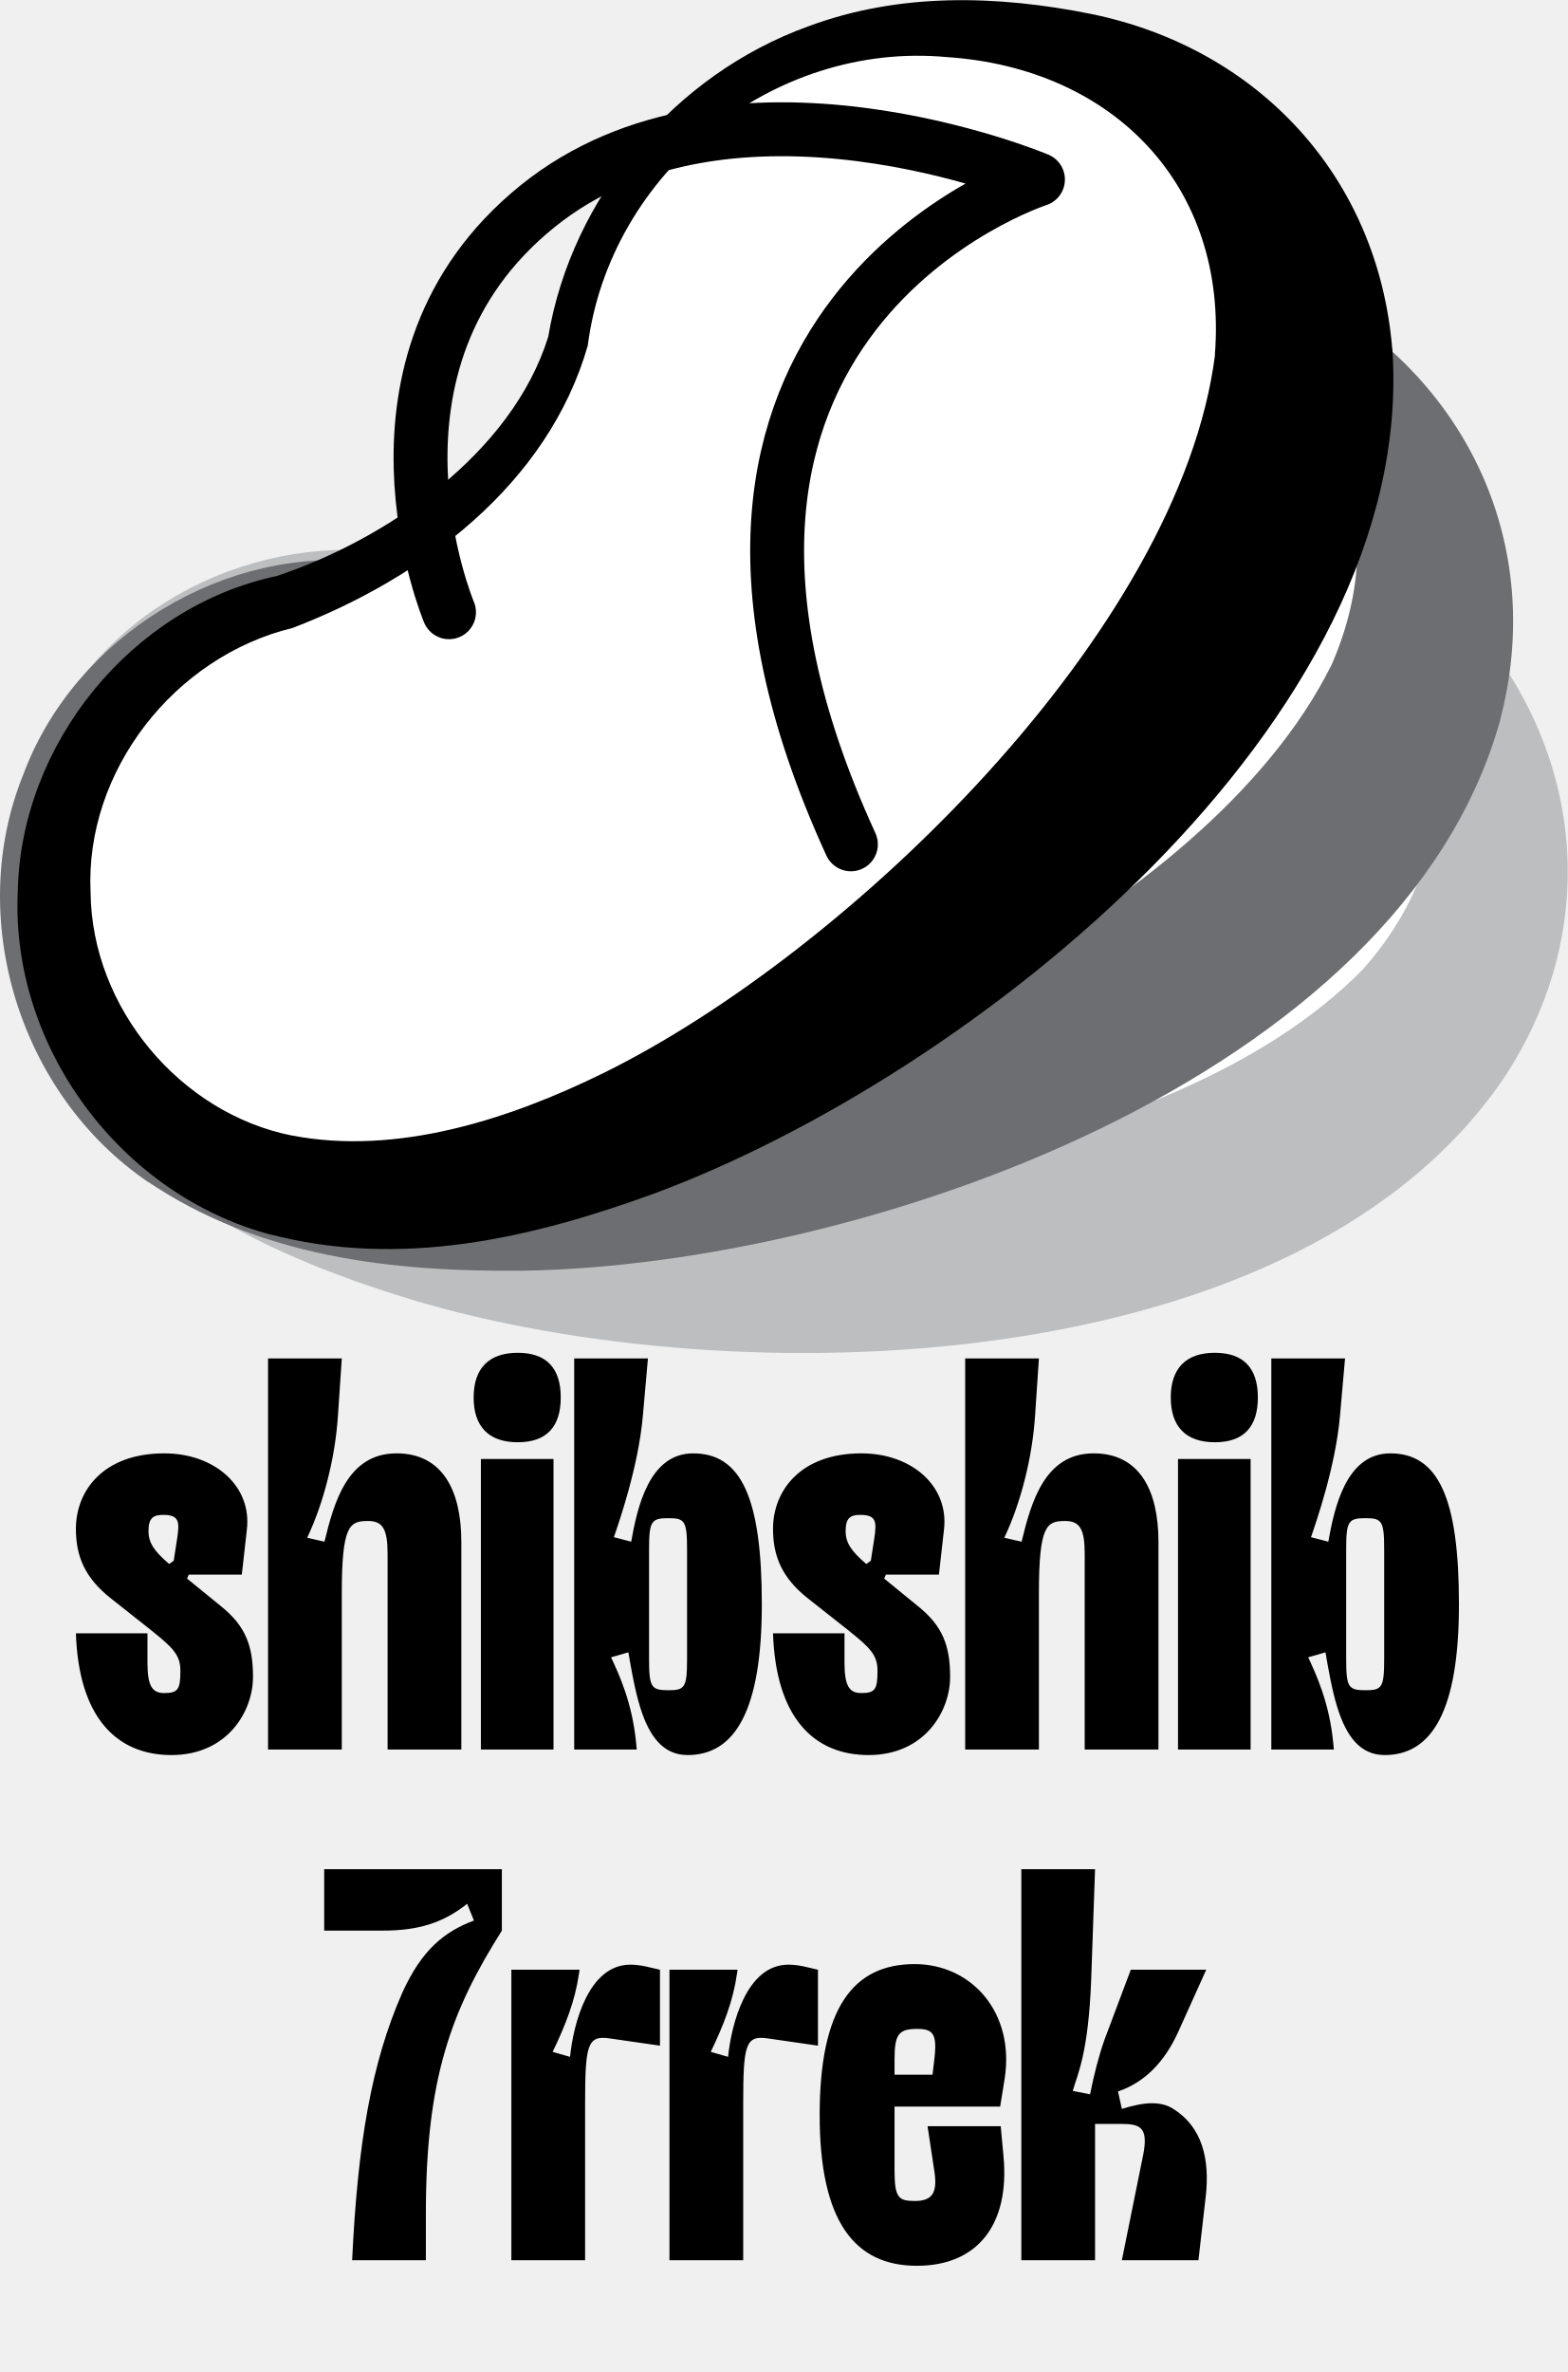
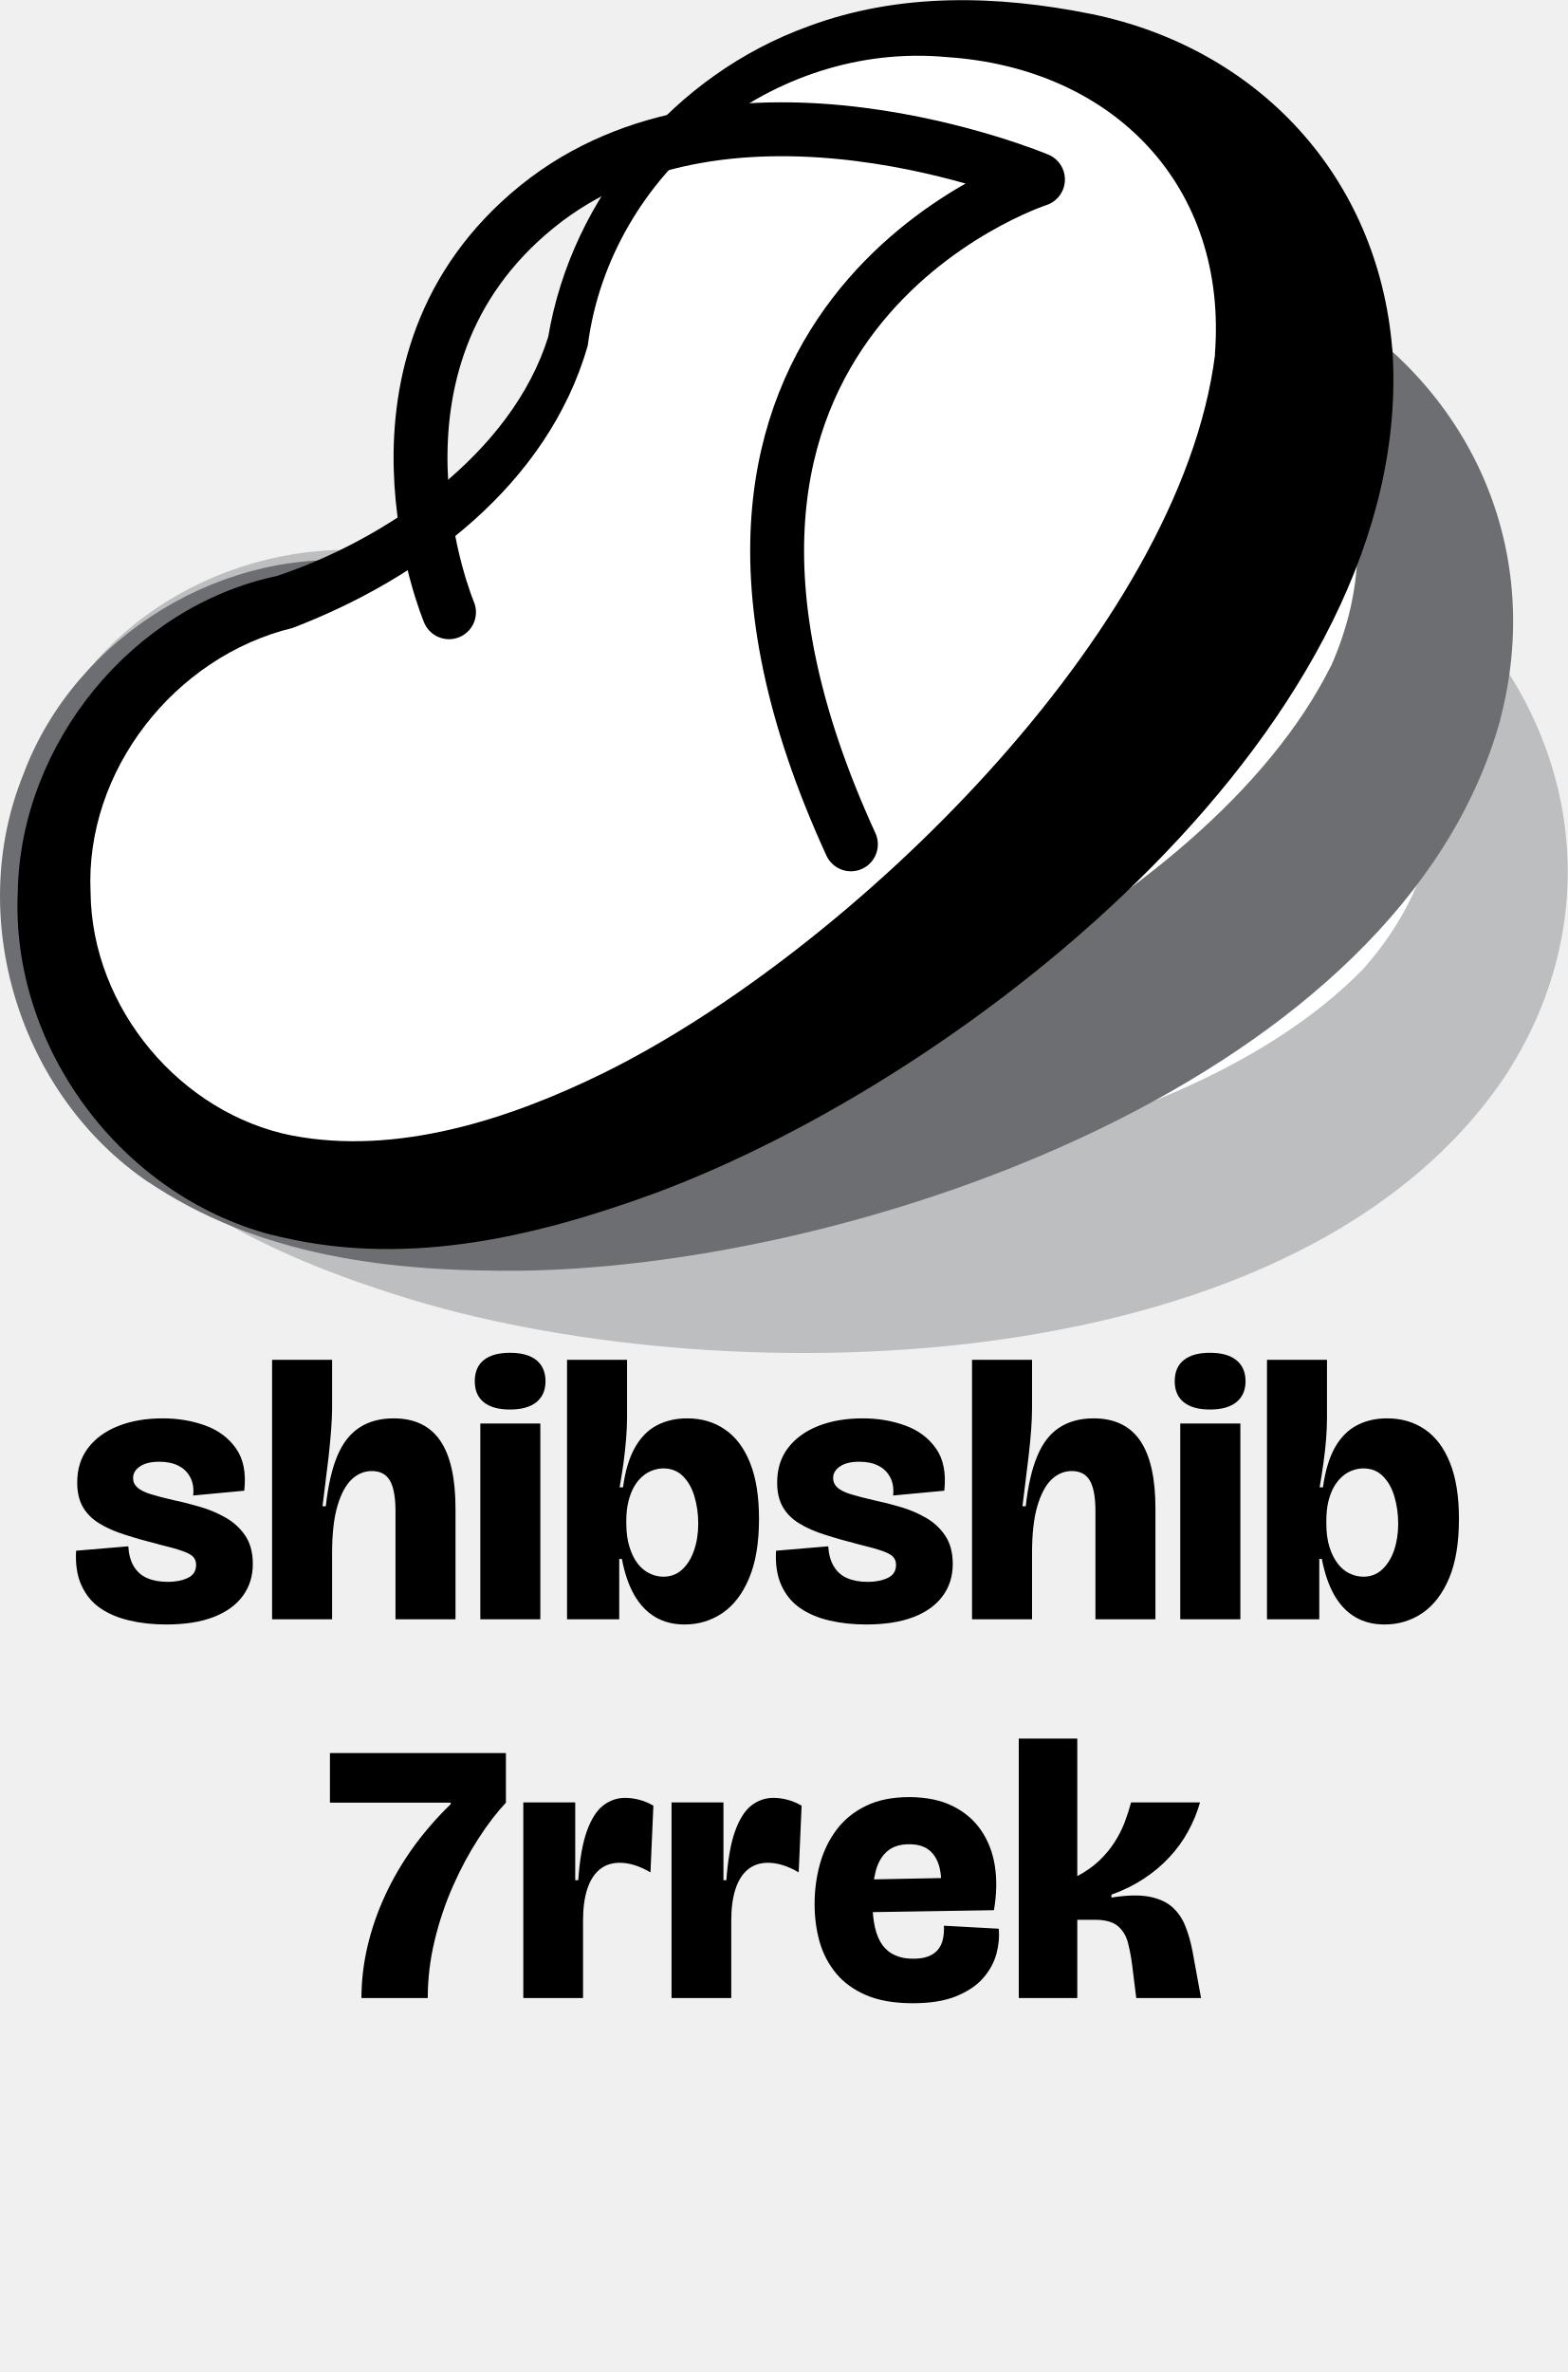
<svg xmlns="http://www.w3.org/2000/svg" id="Layer_2" data-name="Layer 2" viewBox="0 0 166.7 252.14">
  <defs>
    <style>
      .cls-1 {
        stroke: #000;
      }

      .cls-1, .cls-2, .cls-3 {
        fill: none;
        stroke-linecap: round;
        stroke-linejoin: round;
        stroke-width: 5.73px;
      }

      .cls-4 {
        fill: #6d6e71;
      }

      .cls-5 {
        fill: #bcbec0;
      }

      .cls-2 {
        stroke: #bcbec0;
      }

      .cls-6 {
        fill: #fff;
      }

      .cls-3 {
        stroke: #6d6e71;
      }

      .cls-7 {
      }
    </style>
  </defs>
  <g id="Layer_1-2" data-name="Layer 1">
    <g>
-       <path class="cls-7" d="M50.39 204.15C47.24 205.34 44.86 207.24 42.78 211.81C39.46 219.35 38.03 227.91 37.44 240.26H45.28V235.27C45.28 220.84 48.01 213.71 53.36 205.22V198.69H34.47V205.22H40.71C44.51 205.22 47.12 204.39 49.67 202.37ZM60.61 218.64 58.76 218.11C60.13 215.26 61.14 212.7 61.56 209.79L61.62 209.38H54.37V240.26H62.21V223.69C62.21 217.34 62.45 216.33 64.82 216.68L70.17 217.45V209.38L68.62 209.02C68.03 208.9 67.49 208.84 67.02 208.84C62.57 208.84 60.96 215.14 60.61 218.64ZM77.41 218.64 75.57 218.11C76.94 215.26 77.95 212.7 78.36 209.79L78.42 209.38H71.18V240.26H79.02V223.69C79.02 217.34 79.25 216.33 81.63 216.68L86.97 217.45V209.38L85.43 209.02C84.84 208.9 84.3 208.84 83.83 208.84C79.37 208.84 77.77 215.14 77.41 218.64ZM97.25 208.78C90.66 208.78 87.15 213.53 87.15 224.82C87.15 236.1 90.84 240.85 97.49 240.85C103.84 240.85 107.4 236.58 106.69 229.15L106.4 226.01H98.62L99.33 230.7C99.68 232.9 99.27 233.96 97.31 233.96C95.53 233.96 95.11 233.67 95.11 230.64V223.93H106.34L106.81 221.02C107.94 213.95 103.31 208.78 97.25 208.78ZM99.33 219 99.15 220.54H95.11V219C95.11 216.33 95.47 215.67 97.49 215.67C99.21 215.67 99.68 216.15 99.33 219ZM128.25 209.38H120.23L117.44 216.8C116.85 218.46 116.31 220.54 115.9 222.62L114.06 222.26C114.53 220.54 115.72 218.4 116.02 210.39L116.43 198.69H108.59V240.26H116.43V225.77H119.22C121.24 225.77 122.13 226.13 121.54 229.09L119.28 240.26H127.42L128.19 233.55C128.67 229.45 127.78 226.07 124.75 224.17C124.09 223.75 123.32 223.57 122.49 223.57C121.54 223.57 120.47 223.81 119.28 224.17L118.87 222.32C121.66 221.37 123.8 219.24 125.28 215.97Z" />
      <g>
        <g>
          <g>
            <path class="cls-6" d="M152.68,108.41c-23.05,32.58-114.84,36.46-140.22,4.93h0c-8.87-11.16-9.46-27.28-.49-39.13,9.05-11.96,24.92-15.73,38.13-10.01,8.03,2.49,26.64,6.48,41-3.97,13.72-13.14,35.38-14.72,51.06-2.86,17.4,13.17,23.09,33.28,10.53,51.04Z" />
            <path class="cls-5" d="M160.38,113.87c-21.69,33.21-82.34,34.6-116.62,24.28-13.39-4.09-26.54-9.95-35.49-21.44,0,0,.94.91.94.91,0,0-.67-.54-.67-.55-10.29-13.05-10.07-32.71.46-45.36,9.71-12.39,28.01-16.86,42.23-10.17,11.64,3.95,27.82,4.7,38.36-2.87,11-10.37,27.53-14.11,41.96-9.63,9.85,2.95,17.98,9.42,24.8,17.11,11.93,13.6,13.89,32.15,4.02,47.71h0ZM144.97,102.96c11.9-13.4,9.81-30.75-3.64-42.41-13.71-12.54-35.98-11.82-48.97,1.42-12.29,9.2-28.95,9.1-43.13,4.99-11.85-5.15-26.79-1.19-34.09,9.45-7.34,9.89-6.56,24.55,1.51,33.59,0,0-.96-.94-.96-.94,0,0,.34.23.34.24,0,0,.61.68.61.68,7.57,8.38,19.32,12.52,30.44,14.67,28.34,5.46,77.28-.48,97.9-21.69h0Z" />
          </g>
          <path class="cls-2" d="M63.51,75.67s7.08-27.86,33.49-28.73c26.41-.87,44.2,29.84,44.2,29.84,0,0-45.2-15.76-58.51,44.36" />
        </g>
        <g>
          <g>
            <path class="cls-6" d="M150.51,73.67c-12.07,38.04-98.36,69.6-132.11,47.27h0c-11.83-7.94-17.3-23.11-12.35-37.13s18.97-22.55,33.29-21.12c8.41-.06,27.35-1.91,37.86-16.23,9.08-16.69,29.24-24.77,47.78-18.22,20.58,7.26,32.1,24.7,25.52,45.43Z" />
            <path class="cls-4" d="M159.51,76.53c-10.64,38.27-67.89,57.94-103.75,58.54-14,.16-28.31-1.42-40.32-9.65,0,0,1.17.58,1.17.58,0,0-.8-.32-.81-.32C2.05,116.37-3.71,97.57,2.48,82.32c5.49-14.75,21.57-24.57,37.15-22.51,12.34.22,27.89-3.95,35.68-14.38,7.33-13.22,21.95-21.8,37.06-21.92,10.28-.18,19.99,3.51,28.82,8.78,15.49,9.33,22.99,26.42,18.31,44.24h0ZM141.51,70.82c7.27-16.38,0-32.27-16.35-39.3-16.87-7.79-37.86-.34-46.23,16.22-8.91,12.5-24.82,17.46-39.58,17.85-12.85-1.31-25.89,7-29.61,19.35-3.99,11.66,1.2,25.38,11.63,31.54,0,0-1.2-.6-1.2-.6,0,0,.39.12.4.12,0,0,.78.46.78.46,9.76,5.69,22.21,6.07,33.46,4.74,28.7-3.42,73.45-23.89,86.69-50.39h0Z" />
          </g>
          <path class="cls-3" d="M55.61,69.54s-1.71-28.7,23.19-37.55c24.9-8.85,51.18,15.01,51.18,15.01,0,0-47.85-1.29-42.28,60.02" />
        </g>
        <g>
          <g>
            <path class="cls-6" d="M138.6,37.39c1.28,39.89-69.58,98.37-108.85,88.54h0c-13.8-3.54-24-16.04-24-30.9s10.38-27.58,24.37-30.99c7.91-2.86,25.15-10.91,30.3-27.91C63.43,17.37,79.75,3.04,99.41,3.04c21.82,0,38.49,12.61,39.19,34.35Z" />
            <path d="M148.04,37.09c2.71,39.63-44.74,77.23-78.35,89.73-13.14,4.81-27.17,8.08-41.23,4.32,0,0,1.3.16,1.3.16,0,0-.86-.03-.87-.03C12.82,127.06,1.13,111.25,1.89,94.82c.27-15.74,12.16-30.35,27.54-33.59,11.7-3.9,24.99-13.01,28.86-25.43,2.51-14.91,13.44-27.87,27.65-33,9.64-3.59,20.02-3.34,30.1-1.31,17.72,3.64,30.48,17.26,31.99,35.62h0ZM129.17,37.69c1.4-17.86-10.73-30.44-28.49-31.62-18.5-1.73-35.82,12.28-38.19,30.68-4.24,14.75-17.59,24.72-31.38,30-12.56,3.04-22.09,15.21-21.48,28.1.12,12.32,9.58,23.53,21.47,25.87,0,0-1.33-.17-1.33-.17,0,0,.41-.02.42-.02,0,0,.89.18.89.18,11.1,2.12,22.97-1.67,33.13-6.67,25.96-12.81,61.28-46.93,64.98-76.37h0Z" />
          </g>
          <path class="cls-1" d="M47.74,65.08s-11.16-26.49,9.37-43.12c20.53-16.63,53.25-2.88,53.25-2.88,0,0-45.56,14.71-19.89,70.67" />
        </g>
      </g>
-       <path class="cls-7" d="M17.46 154.49C10.98 154.49 8.07 158.47 8.07 162.51C8.07 165.42 9.02 167.74 11.82 169.93L16.03 173.26C18.41 175.16 19.18 175.93 19.18 177.6C19.18 179.56 18.94 179.97 17.46 179.97C16.21 179.97 15.68 179.26 15.68 176.76V173.62H8.07C8.37 182.58 12.41 186.56 18.23 186.56C24.17 186.56 26.9 181.93 26.9 178.25C26.9 174.98 26.13 172.84 23.46 170.71L19.89 167.8L20.07 167.38H25.71L26.25 162.57C26.78 158 22.86 154.49 17.46 154.49ZM17.99 166.25C16.39 164.89 15.79 164 15.79 162.75C15.79 161.38 16.27 161.03 17.34 161.03C19.06 161.03 19.12 161.74 18.82 163.64L18.47 165.9ZM34.5 163.88 32.66 163.46C34.38 159.84 35.63 155.03 35.93 150.51L36.34 144.4H28.5V185.97H36.34V169.4C36.34 162.1 37.17 161.68 39.13 161.68C40.68 161.68 41.21 162.51 41.21 165.18V185.97H49.05V163.88C49.05 158.41 47.03 154.49 42.16 154.49C36.94 154.49 35.51 159.72 34.5 163.88ZM55.05 143.8C51.96 143.8 50.36 145.47 50.36 148.55C50.36 151.64 51.96 153.31 55.05 153.31C58.14 153.31 59.62 151.64 59.62 148.55C59.62 145.47 58.14 143.8 55.05 143.8ZM51.13 155.09V185.97H58.85V155.09ZM67.11 163.88 65.27 163.4C65.86 161.68 67.88 155.86 68.35 150.51L68.89 144.4H61.05V185.97H67.7L67.64 185.32C67.23 180.98 65.8 177.95 64.97 176.17L66.81 175.64C67.11 177.42 67.52 179.73 68.06 181.46C69.01 184.54 70.49 186.56 73.11 186.56C78.15 186.56 81 181.81 81 170.53C81 159.24 78.81 154.49 73.7 154.49C69.01 154.49 67.76 160.25 67.11 163.88ZM71.09 161.38C72.81 161.38 73.05 161.68 73.05 164.71V176.35C73.05 179.38 72.81 179.67 71.09 179.67C69.25 179.67 69.01 179.38 69.01 176.35V164.71C69.01 161.68 69.25 161.38 71.09 161.38ZM91.58 154.49C85.1 154.49 82.19 158.47 82.19 162.51C82.19 165.42 83.14 167.74 85.93 169.93L90.15 173.26C92.53 175.16 93.3 175.93 93.3 177.6C93.3 179.56 93.06 179.97 91.58 179.97C90.33 179.97 89.79 179.26 89.79 176.76V173.62H82.19C82.49 182.58 86.53 186.56 92.35 186.56C98.29 186.56 101.02 181.93 101.02 178.25C101.02 174.98 100.25 172.84 97.57 170.71L94.01 167.8L94.19 167.38H99.83L100.37 162.57C100.9 158 96.98 154.49 91.58 154.49ZM92.11 166.25C90.51 164.89 89.91 164 89.91 162.75C89.91 161.38 90.39 161.03 91.46 161.03C93.18 161.03 93.24 161.74 92.94 163.64L92.59 165.9ZM108.62 163.88 106.78 163.46C108.5 159.84 109.75 155.03 110.05 150.51L110.46 144.4H102.62V185.97H110.46V169.4C110.46 162.1 111.29 161.68 113.25 161.68C114.8 161.68 115.33 162.51 115.33 165.18V185.97H123.17V163.88C123.17 158.41 121.15 154.49 116.28 154.49C111.06 154.49 109.63 159.72 108.62 163.88ZM129.17 143.8C126.08 143.8 124.48 145.47 124.48 148.55C124.48 151.64 126.08 153.31 129.17 153.31C132.26 153.31 133.74 151.64 133.74 148.55C133.74 145.47 132.26 143.8 129.17 143.8ZM125.25 155.09V185.97H132.97V155.09ZM141.23 163.88 139.39 163.4C139.98 161.68 142 155.86 142.47 150.51L143.01 144.4H135.17V185.97H141.82L141.76 185.32C141.35 180.98 139.92 177.95 139.09 176.17L140.93 175.64C141.23 177.42 141.64 179.73 142.18 181.46C143.13 184.54 144.61 186.56 147.22 186.56C152.27 186.56 155.12 181.81 155.12 170.53C155.12 159.24 152.93 154.49 147.82 154.49C143.13 154.49 141.88 160.25 141.23 163.88ZM145.21 161.38C146.93 161.38 147.17 161.68 147.17 164.71V176.35C147.17 179.38 146.93 179.67 145.21 179.67C143.36 179.67 143.13 179.38 143.13 176.35V164.71C143.13 161.68 143.36 161.38 145.21 161.38Z" />
    </g>
  </g>
+   <path class="cls-7" d="M17.66 172.68Q15.57 172.68 13.78 172.26Q11.99 171.85 10.67 170.95Q9.35 170.04 8.66 168.52Q7.97 167.01 8.09 164.84L13.64 164.37Q13.72 165.67 14.23 166.51Q14.75 167.36 15.65 167.75Q16.56 168.15 17.86 168.15Q19.08 168.15 19.97 167.73Q20.85 167.32 20.85 166.34Q20.85 165.82 20.54 165.49Q20.22 165.15 19.37 164.86Q18.53 164.56 16.91 164.17Q14.9 163.66 13.29 163.14Q11.67 162.63 10.53 161.92Q9.39 161.21 8.8 160.17Q8.21 159.13 8.21 157.59Q8.21 155.42 9.37 153.91Q10.53 152.39 12.58 151.58Q14.63 150.77 17.31 150.77Q19.71 150.77 21.8 151.52Q23.89 152.27 25.09 153.96Q26.29 155.66 25.97 158.46L20.54 158.97Q20.66 157.83 20.22 157.02Q19.79 156.21 18.96 155.8Q18.13 155.38 16.95 155.38Q15.61 155.38 14.88 155.88Q14.15 156.37 14.15 157.12Q14.15 157.71 14.61 158.12Q15.06 158.53 16.03 158.83Q16.99 159.13 18.53 159.48Q19.87 159.76 21.32 160.19Q22.78 160.62 24.04 161.35Q25.3 162.08 26.09 163.26Q26.88 164.44 26.88 166.26Q26.88 168.19 25.82 169.64Q24.75 171.1 22.7 171.89Q20.66 172.68 17.66 172.68Z M28.93 172.13V161.14V144.55H35.31V149.75Q35.31 150.58 35.21 151.94Q35.11 153.29 34.94 154.83Q34.76 156.37 34.58 157.77Q34.41 159.17 34.29 160.11H34.64Q35 156.84 35.86 154.77Q36.73 152.7 38.23 151.74Q39.72 150.77 41.85 150.77Q45.2 150.77 46.82 153.16Q48.43 155.54 48.43 160.35V172.13H42.05V160.62Q42.05 158.42 41.46 157.39Q40.87 156.37 39.53 156.37Q38.34 156.37 37.4 157.25Q36.45 158.14 35.88 160.07Q35.31 162 35.31 165.07V172.13Z M51.07 172.13V151.32H57.45V172.13ZM54.22 149.83Q52.41 149.83 51.44 149.06Q50.48 148.29 50.48 146.83Q50.48 145.34 51.44 144.57Q52.41 143.8 54.22 143.8Q56.07 143.8 57.04 144.59Q58 145.38 58 146.83Q58 148.25 57.04 149.04Q56.07 149.83 54.22 149.83Z M72.78 172.68Q71.01 172.68 69.67 171.89Q68.33 171.1 67.44 169.55Q66.55 167.99 66.12 165.71H65.84V172.13H60.29V164.8V144.55H66.67V150.66Q66.67 151.72 66.57 152.94Q66.47 154.16 66.3 155.46Q66.12 156.76 65.88 158.1H66.24Q66.59 155.5 67.5 153.89Q68.41 152.27 69.82 151.52Q71.24 150.77 73.05 150.77Q75.38 150.77 77.09 151.96Q78.81 153.14 79.75 155.5Q80.7 157.87 80.7 161.45Q80.7 165.27 79.65 167.75Q78.61 170.24 76.82 171.46Q75.02 172.68 72.78 172.68ZM70.53 167.6Q71.71 167.6 72.54 166.83Q73.37 166.06 73.8 164.78Q74.24 163.5 74.24 161.96Q74.24 160.43 73.84 159.09Q73.45 157.75 72.62 156.92Q71.79 156.09 70.53 156.09Q69.98 156.09 69.41 156.29Q68.84 156.49 68.35 156.9Q67.85 157.31 67.46 157.96Q67.07 158.61 66.83 159.54Q66.59 160.47 66.59 161.65V161.92Q66.59 163.38 66.93 164.44Q67.26 165.51 67.81 166.22Q68.37 166.93 69.08 167.26Q69.78 167.6 70.53 167.6Z M92.08 172.68Q90 172.68 88.2 172.26Q86.41 171.85 85.09 170.95Q83.77 170.04 83.08 168.52Q82.39 167.01 82.51 164.84L88.06 164.37Q88.14 165.67 88.66 166.51Q89.17 167.36 90.07 167.75Q90.98 168.15 92.28 168.15Q93.5 168.15 94.39 167.73Q95.27 167.32 95.27 166.34Q95.27 165.82 94.96 165.49Q94.64 165.15 93.8 164.86Q92.95 164.56 91.33 164.17Q89.33 163.66 87.71 163.14Q86.1 162.63 84.95 161.92Q83.81 161.21 83.22 160.17Q82.63 159.13 82.63 157.59Q82.63 155.42 83.79 153.91Q84.95 152.39 87 151.58Q89.05 150.77 91.73 150.77Q94.13 150.77 96.22 151.52Q98.31 152.27 99.51 153.96Q100.71 155.66 100.4 158.46L94.96 158.97Q95.08 157.83 94.64 157.02Q94.21 156.21 93.38 155.8Q92.56 155.38 91.37 155.38Q90.03 155.38 89.31 155.88Q88.58 156.37 88.58 157.12Q88.58 157.71 89.03 158.12Q89.48 158.53 90.45 158.83Q91.41 159.13 92.95 159.48Q94.29 159.76 95.75 160.19Q97.21 160.62 98.47 161.35Q99.73 162.08 100.51 163.26Q101.3 164.44 101.3 166.26Q101.3 168.19 100.24 169.64Q99.18 171.1 97.13 171.89Q95.08 172.68 92.08 172.68Z M103.35 172.13V161.14V144.55H109.73V149.75Q109.73 150.58 109.64 151.94Q109.54 153.29 109.36 154.83Q109.18 156.37 109 157.77Q108.83 159.17 108.71 160.11H109.06Q109.42 156.84 110.29 154.77Q111.15 152.7 112.65 151.74Q114.15 150.77 116.27 150.77Q119.62 150.77 121.24 153.16Q122.85 155.54 122.85 160.35V172.13H116.47V160.62Q116.47 158.42 115.88 157.39Q115.29 156.37 113.95 156.37Q112.77 156.37 111.82 157.25Q110.88 158.14 110.3 160.07Q109.73 162 109.73 165.07V172.13Z M125.49 172.13V151.32H131.88V172.13ZM128.64 149.83Q126.83 149.83 125.87 149.06Q124.9 148.29 124.9 146.83Q124.9 145.34 125.87 144.57Q126.83 143.8 128.64 143.8Q130.5 143.8 131.46 144.59Q132.43 145.38 132.43 146.83Q132.43 148.25 131.46 149.04Q130.5 149.83 128.64 149.83Z M147.2 172.68Q145.43 172.68 144.09 171.89Q142.75 171.1 141.86 169.55Q140.98 167.99 140.54 165.71H140.27V172.13H134.71V164.8V144.55H141.09V150.66Q141.09 151.72 141 152.94Q140.9 154.16 140.72 155.46Q140.54 156.76 140.31 158.1H140.66Q141.02 155.5 141.92 153.89Q142.83 152.27 144.25 151.52Q145.66 150.77 147.48 150.77Q149.8 150.77 151.52 151.96Q153.23 153.14 154.17 155.5Q155.12 157.87 155.12 161.45Q155.12 165.27 154.08 167.75Q153.03 170.24 151.24 171.46Q149.45 172.68 147.2 172.68ZM144.96 167.6Q146.14 167.6 146.96 166.83Q147.79 166.06 148.23 164.78Q148.66 163.5 148.66 161.96Q148.66 160.43 148.26 159.09Q147.87 157.75 147.04 156.92Q146.22 156.09 144.96 156.09Q144.4 156.09 143.83 156.29Q143.26 156.49 142.77 156.9Q142.28 157.31 141.88 157.96Q141.49 158.61 141.25 159.54Q141.02 160.47 141.02 161.65V161.92Q141.02 163.38 141.35 164.44Q141.69 165.51 142.24 166.22Q142.79 166.93 143.5 167.26Q144.21 167.6 144.96 167.6Z M38.43 212.39Q38.43 209.63 39.08 206.87Q39.73 204.11 40.95 201.47Q42.17 198.83 43.92 196.39Q45.68 193.95 47.92 191.78V191.62H35.08V186.35H53.79V191.62Q52.34 193.16 50.86 195.45Q49.38 197.73 48.16 200.49Q46.94 203.25 46.21 206.28Q45.48 209.31 45.48 212.39Z M55.64 212.39V201.08V191.59H61.16V199.86H61.48Q61.71 196.55 62.4 194.64Q63.09 192.73 64.13 191.92Q65.18 191.11 66.48 191.11Q67.19 191.11 67.96 191.31Q68.72 191.51 69.47 191.94L69.16 199.03Q68.29 198.52 67.46 198.26Q66.64 198.01 65.89 198.01Q64.63 198.01 63.76 198.72Q62.89 199.43 62.44 200.8Q61.99 202.18 61.99 204.15V212.39Z M71.4 212.39V201.08V191.59H76.92V199.86H77.23Q77.47 196.55 78.16 194.64Q78.85 192.73 79.89 191.92Q80.94 191.11 82.24 191.11Q82.95 191.11 83.72 191.31Q84.48 191.51 85.23 191.94L84.92 199.03Q84.05 198.52 83.22 198.26Q82.4 198.01 81.65 198.01Q80.39 198.01 79.52 198.72Q78.65 199.43 78.2 200.8Q77.75 202.18 77.75 204.15V212.39Z M97.05 212.94Q94.1 212.94 92.11 212.09Q90.12 211.24 88.9 209.77Q87.68 208.29 87.14 206.4Q86.61 204.51 86.61 202.42Q86.61 200.17 87.18 198.13Q87.75 196.08 88.96 194.48Q90.16 192.89 92.07 191.96Q93.98 191.03 96.66 191.03Q99.34 191.03 101.25 191.96Q103.16 192.89 104.3 194.54Q105.44 196.19 105.78 198.36Q106.11 200.53 105.68 203.05L90.59 203.29V199.82L100.79 199.62L99.97 201.63Q100.2 199.82 99.91 198.58Q99.61 197.34 98.82 196.69Q98.04 196.04 96.66 196.04Q95.2 196.04 94.33 196.79Q93.47 197.53 93.11 198.89Q92.76 200.25 92.76 202.1Q92.76 205.3 93.82 206.75Q94.88 208.21 97.09 208.21Q98.04 208.21 98.67 207.97Q99.3 207.74 99.69 207.29Q100.09 206.83 100.24 206.18Q100.4 205.53 100.36 204.7L106.19 205.02Q106.31 206.32 105.94 207.7Q105.56 209.08 104.54 210.26Q103.51 211.44 101.68 212.19Q99.85 212.94 97.05 212.94Z M108.32 212.39V184.81H114.54V199.43Q115.88 198.72 116.85 197.81Q117.81 196.9 118.48 195.86Q119.15 194.82 119.57 193.73Q119.98 192.65 120.26 191.59H127.59Q127.15 193.16 126.34 194.64Q125.54 196.12 124.35 197.4Q123.17 198.68 121.62 199.7Q120.06 200.73 118.17 201.4V201.71Q120.61 201.32 122.17 201.61Q123.72 201.91 124.63 202.71Q125.54 203.52 126.03 204.74Q126.52 205.97 126.8 207.46L127.7 212.39H120.81L120.38 208.92Q120.22 207.66 119.94 206.56Q119.67 205.45 118.88 204.76Q118.09 204.07 116.4 204.07H114.54V212.39Z" />
</svg>
